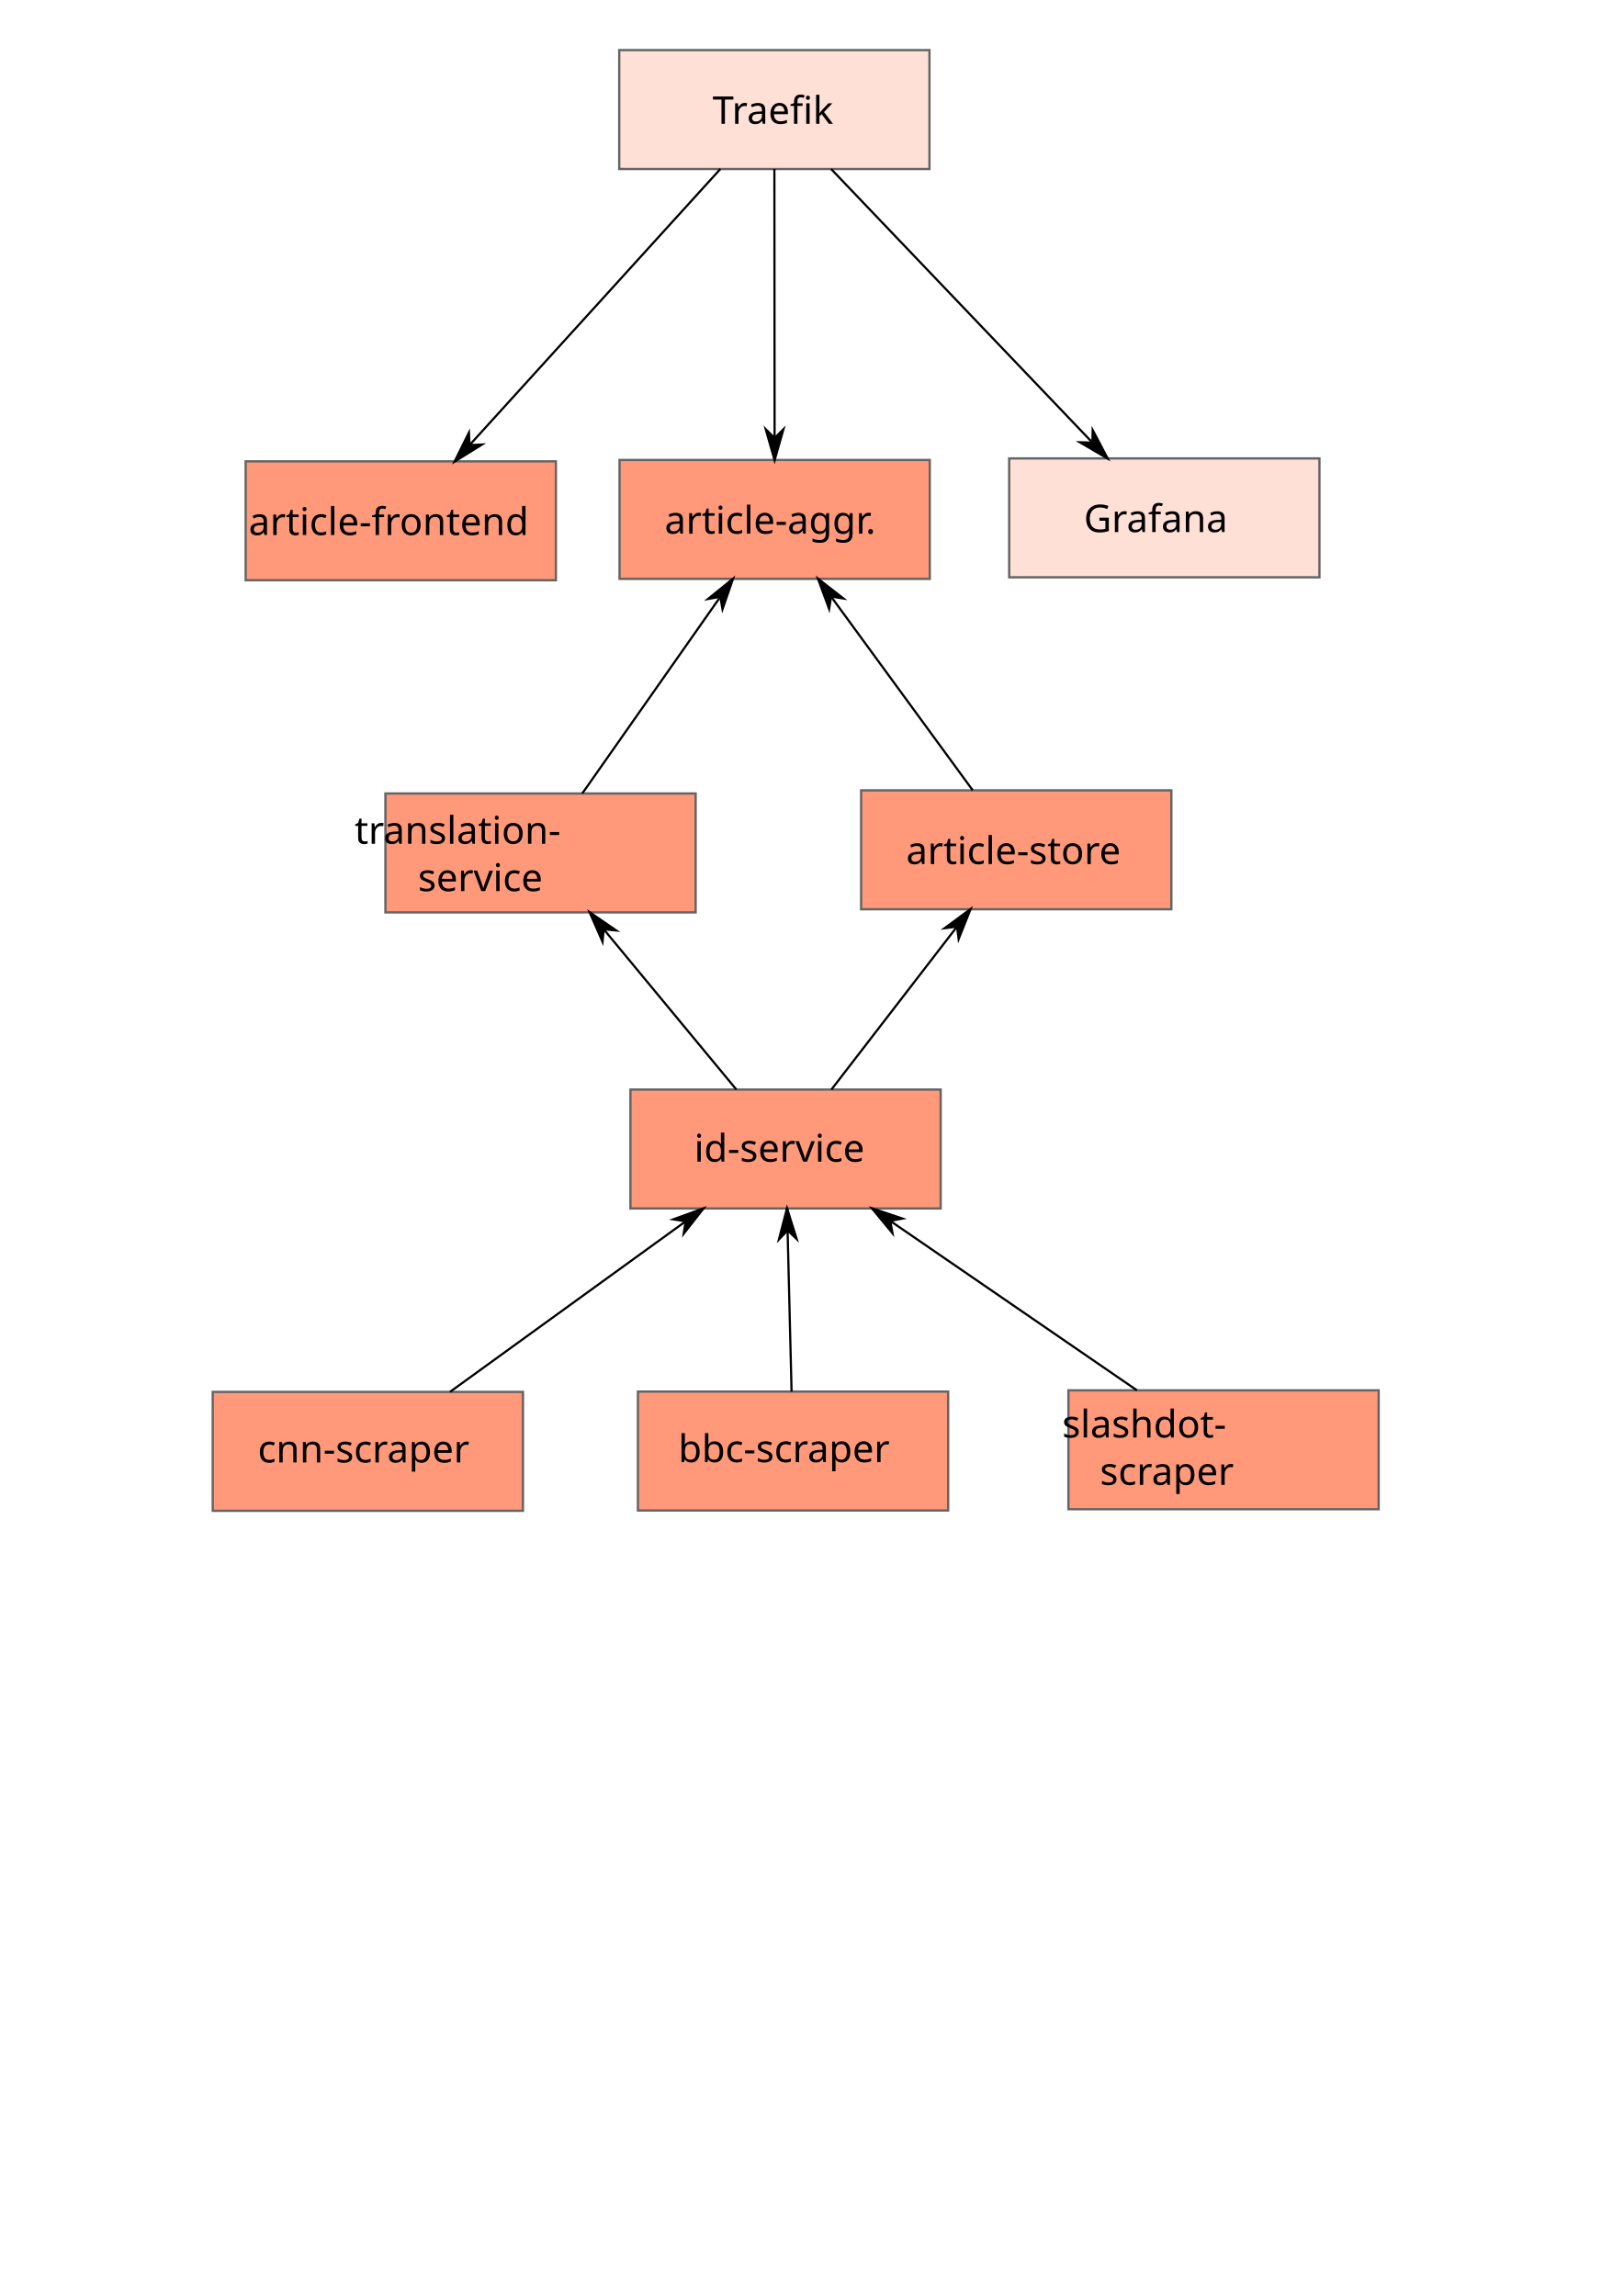
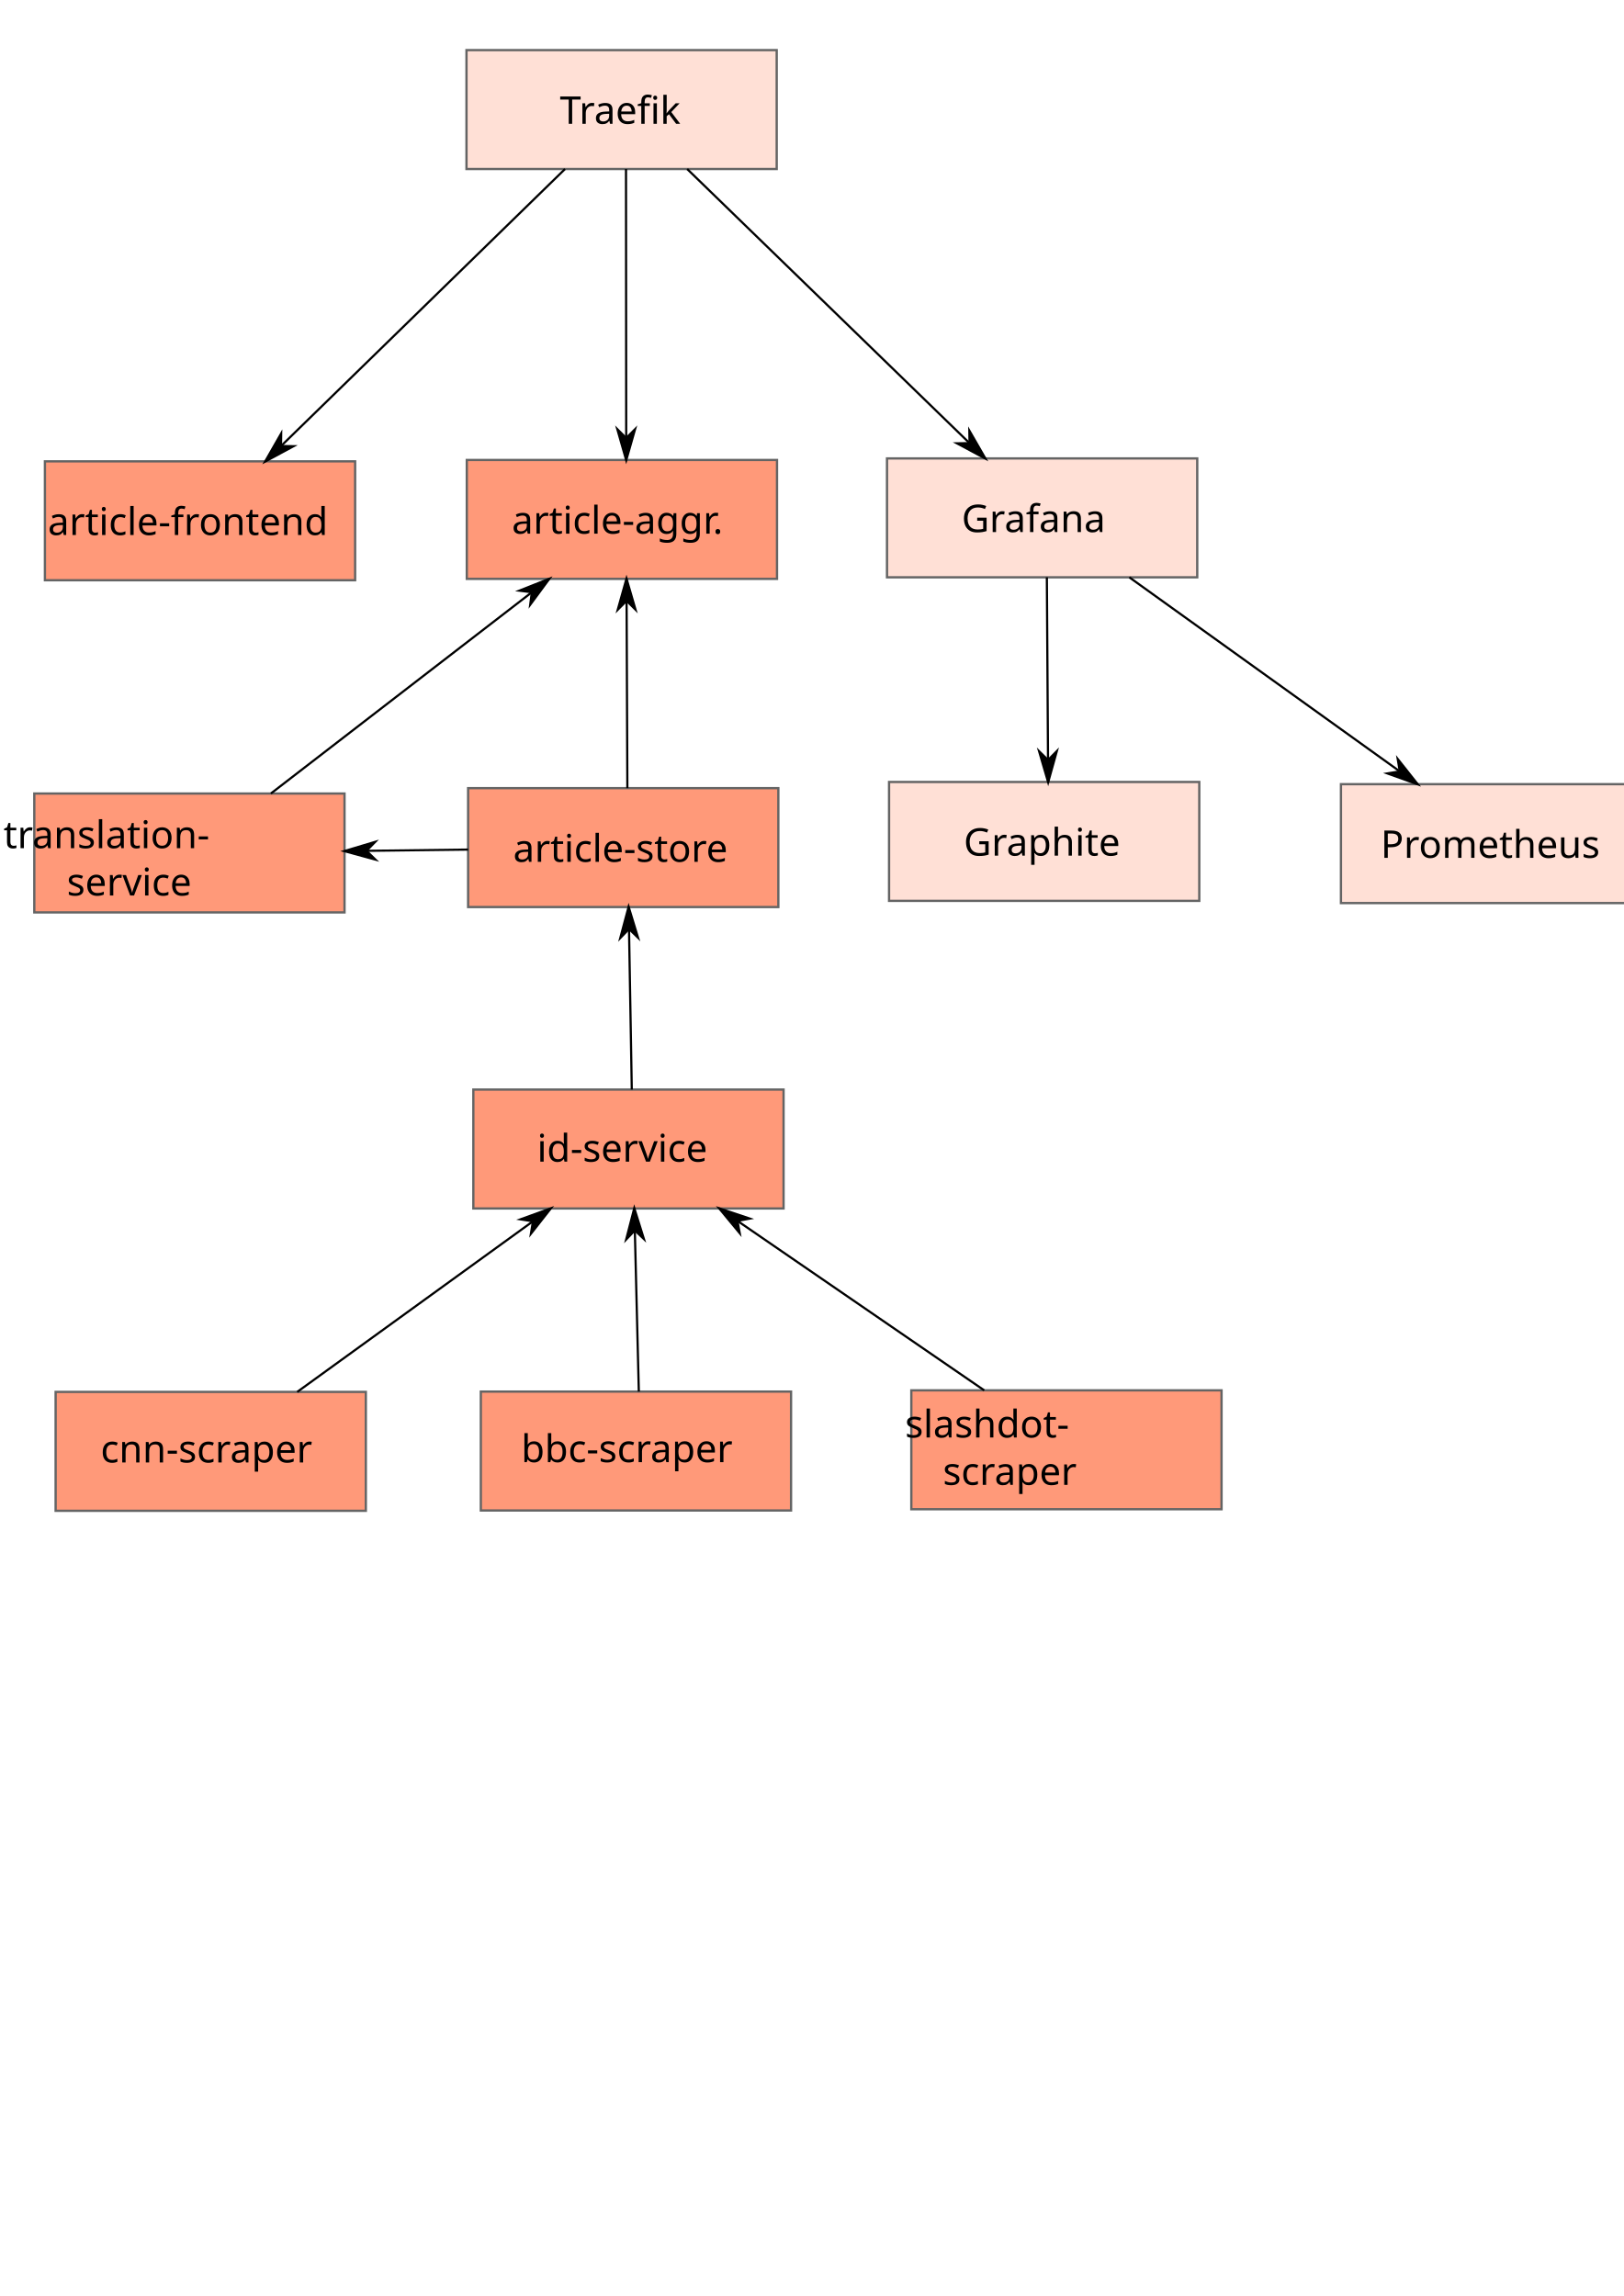
- <svg xmlns="http://www.w3.org/2000/svg" xmlns:ns1="http://www.openswatchbook.org/uri/2009/osb" version="1.1" id="svg2" viewBox="0 0 744.094 1052.362" height="297mm" width="210mm">
+ <svg xmlns="http://www.w3.org/2000/svg" xmlns:ns1="http://www.openswatchbook.org/uri/2009/osb" width="210mm" height="297mm" viewBox="0 0 744.094 1052.362" id="svg2" version="1.1">
  <defs id="defs4">
-     <marker style="overflow:visible" id="marker5460" refX="0.0" refY="0.0" orient="auto">
-       <path transform="scale(0.8) translate(12.5,0)" style="fill-rule:evenodd;stroke:#000000;stroke-width:1pt;stroke-opacity:1;fill:#000000;fill-opacity:1" d="M 0.0,0.0 L 5.0,-5.0 L -12.5,0.0 L 5.0,5.0 L 0.0,0.0 z " id="path5462" />
+     <marker orient="auto" refY="0.0" refX="0.0" id="marker4553" style="overflow:visible;">
+       <path id="path4555" d="M 0.0,0.0 L 5.0,-5.0 L -12.5,0.0 L 5.0,5.0 L 0.0,0.0 z " style="fill-rule:evenodd;stroke:#000000;stroke-width:1pt;stroke-opacity:1;fill:#000000;fill-opacity:1" transform="scale(0.8) rotate(180) translate(12.5,0)" />
    </marker>
-     <marker style="overflow:visible" id="marker5384" refX="0.0" refY="0.0" orient="auto">
-       <path transform="scale(0.8) translate(12.5,0)" style="fill-rule:evenodd;stroke:#000000;stroke-width:1pt;stroke-opacity:1;fill:#000000;fill-opacity:1" d="M 0.0,0.0 L 5.0,-5.0 L -12.5,0.0 L 5.0,5.0 L 0.0,0.0 z " id="path5386" />
+     <marker orient="auto" refY="0.0" refX="0.0" id="marker4526" style="overflow:visible;">
+       <path id="path4528" d="M 0.0,0.0 L 5.0,-5.0 L -12.5,0.0 L 5.0,5.0 L 0.0,0.0 z " style="fill-rule:evenodd;stroke:#000000;stroke-width:1pt;stroke-opacity:1;fill:#000000;fill-opacity:1" transform="scale(0.8) rotate(180) translate(12.5,0)" />
    </marker>
-     <marker style="overflow:visible" id="marker5314" refX="0.0" refY="0.0" orient="auto">
-       <path transform="scale(0.8) translate(12.5,0)" style="fill-rule:evenodd;stroke:#000000;stroke-width:1pt;stroke-opacity:1;fill:#000000;fill-opacity:1" d="M 0.0,0.0 L 5.0,-5.0 L -12.5,0.0 L 5.0,5.0 L 0.0,0.0 z " id="path5316" />
+     <marker orient="auto" refY="0.0" refX="0.0" id="marker4522" style="overflow:visible">
+       <path id="path4524" d="M 0.0,0.0 L 5.0,-5.0 L -12.5,0.0 L 5.0,5.0 L 0.0,0.0 z " style="fill-rule:evenodd;stroke:#000000;stroke-width:1pt;stroke-opacity:1;fill:#000000;fill-opacity:1" transform="scale(0.8) translate(12.5,0)" />
    </marker>
-     <marker orient="auto" refY="0.0" refX="0.0" id="marker5178" style="overflow:visible;">
-       <path id="path5180" d="M 0.0,0.0 L 5.0,-5.0 L -12.5,0.0 L 5.0,5.0 L 0.0,0.0 z " style="fill-rule:evenodd;stroke:#000000;stroke-width:1pt;stroke-opacity:1;fill:#000000;fill-opacity:1" transform="scale(0.8) rotate(180) translate(12.5,0)" />
+     <marker orient="auto" refY="0.0" refX="0.0" id="marker4518" style="overflow:visible">
+       <path id="path4520" d="M 0.0,0.0 L 5.0,-5.0 L -12.5,0.0 L 5.0,5.0 L 0.0,0.0 z " style="fill-rule:evenodd;stroke:#000000;stroke-width:1pt;stroke-opacity:1;fill:#000000;fill-opacity:1" transform="scale(0.8) translate(12.5,0)" />
    </marker>
-     <marker orient="auto" refY="0.0" refX="0.0" id="marker5114" style="overflow:visible;">
-       <path id="path5116" d="M 0.0,0.0 L 5.0,-5.0 L -12.5,0.0 L 5.0,5.0 L 0.0,0.0 z " style="fill-rule:evenodd;stroke:#000000;stroke-width:1pt;stroke-opacity:1;fill:#000000;fill-opacity:1" transform="scale(0.8) rotate(180) translate(12.5,0)" />
+     <marker orient="auto" refY="0.0" refX="0.0" id="marker4484" style="overflow:visible;">
+       <path id="path4228" d="M 0.0,0.0 L 5.0,-5.0 L -12.5,0.0 L 5.0,5.0 L 0.0,0.0 z " style="fill-rule:evenodd;stroke:#000000;stroke-width:1pt;stroke-opacity:1;fill:#000000;fill-opacity:1" transform="scale(0.8) rotate(180) translate(12.5,0)" />
    </marker>
-     <marker orient="auto" refY="0.0" refX="0.0" id="marker4953" style="overflow:visible">
-       <path id="path4955" d="M 0.0,0.0 L 5.0,-5.0 L -12.5,0.0 L 5.0,5.0 L 0.0,0.0 z " style="fill-rule:evenodd;stroke:#000000;stroke-width:1pt;stroke-opacity:1;fill:#000000;fill-opacity:1" transform="scale(0.8) translate(12.5,0)" />
+     <marker orient="auto" refY="0.0" refX="0.0" id="marker4481" style="overflow:visible">
+       <path id="path4225" d="M 0.0,0.0 L 5.0,-5.0 L -12.5,0.0 L 5.0,5.0 L 0.0,0.0 z " style="fill-rule:evenodd;stroke:#000000;stroke-width:1pt;stroke-opacity:1;fill:#000000;fill-opacity:1" transform="scale(0.8) translate(12.5,0)" />
    </marker>
-     <marker orient="auto" refY="0.0" refX="0.0" id="marker4877" style="overflow:visible">
-       <path id="path4879" d="M 0.0,0.0 L 5.0,-5.0 L -12.5,0.0 L 5.0,5.0 L 0.0,0.0 z " style="fill-rule:evenodd;stroke:#000000;stroke-width:1pt;stroke-opacity:1;fill:#000000;fill-opacity:1" transform="scale(0.8) translate(12.5,0)" />
+     <marker orient="auto" refY="0.0" refX="0.0" id="marker5460" style="overflow:visible">
+       <path id="path5462" d="M 0.0,0.0 L 5.0,-5.0 L -12.5,0.0 L 5.0,5.0 L 0.0,0.0 z " style="fill-rule:evenodd;stroke:#000000;stroke-width:1pt;stroke-opacity:1;fill:#000000;fill-opacity:1" transform="scale(0.8) translate(12.5,0)" />
    </marker>
-     <marker style="overflow:visible;" id="marker4755" refX="0.0" refY="0.0" orient="auto">
-       <path transform="scale(0.8) rotate(180) translate(12.5,0)" style="fill-rule:evenodd;stroke:#000000;stroke-width:1pt;stroke-opacity:1;fill:#000000;fill-opacity:1" d="M 0.0,0.0 L 5.0,-5.0 L -12.5,0.0 L 5.0,5.0 L 0.0,0.0 z " id="path4757" />
+     <marker orient="auto" refY="0.0" refX="0.0" id="marker5384" style="overflow:visible">
+       <path id="path5386" d="M 0.0,0.0 L 5.0,-5.0 L -12.5,0.0 L 5.0,5.0 L 0.0,0.0 z " style="fill-rule:evenodd;stroke:#000000;stroke-width:1pt;stroke-opacity:1;fill:#000000;fill-opacity:1" transform="scale(0.8) translate(12.5,0)" />
    </marker>
-     <marker style="overflow:visible" id="Arrow1Lstart" refX="0.0" refY="0.0" orient="auto">
-       <path transform="scale(0.8) translate(12.5,0)" style="fill-rule:evenodd;stroke:#000000;stroke-width:1pt;stroke-opacity:1;fill:#000000;fill-opacity:1" d="M 0.0,0.0 L 5.0,-5.0 L -12.5,0.0 L 5.0,5.0 L 0.0,0.0 z " id="path4286" />
+     <marker orient="auto" refY="0.0" refX="0.0" id="marker5314" style="overflow:visible">
+       <path id="path5316" d="M 0.0,0.0 L 5.0,-5.0 L -12.5,0.0 L 5.0,5.0 L 0.0,0.0 z " style="fill-rule:evenodd;stroke:#000000;stroke-width:1pt;stroke-opacity:1;fill:#000000;fill-opacity:1" transform="scale(0.8) translate(12.5,0)" />
    </marker>
-     <marker orient="auto" refY="0.0" refX="0.0" id="marker4584" style="overflow:visible;">
-       <path id="path4586" d="M 0.0,0.0 L 5.0,-5.0 L -12.5,0.0 L 5.0,5.0 L 0.0,0.0 z " style="fill-rule:evenodd;stroke:#000000;stroke-width:1pt;stroke-opacity:1;fill:#000000;fill-opacity:1" transform="scale(0.8) rotate(180) translate(12.5,0)" />
+     <marker style="overflow:visible;" id="marker5178" refX="0.0" refY="0.0" orient="auto">
+       <path transform="scale(0.8) rotate(180) translate(12.5,0)" style="fill-rule:evenodd;stroke:#000000;stroke-width:1pt;stroke-opacity:1;fill:#000000;fill-opacity:1" d="M 0.0,0.0 L 5.0,-5.0 L -12.5,0.0 L 5.0,5.0 L 0.0,0.0 z " id="path5180" />
    </marker>
-     <marker orient="auto" refY="0.0" refX="0.0" id="marker4562" style="overflow:visible;">
-       <path id="path4564" d="M 0.0,0.0 L 5.0,-5.0 L -12.5,0.0 L 5.0,5.0 L 0.0,0.0 z " style="fill-rule:evenodd;stroke:#000000;stroke-width:1pt;stroke-opacity:1;fill:#000000;fill-opacity:1" transform="scale(0.8) rotate(180) translate(12.5,0)" />
+     <marker style="overflow:visible;" id="marker5114" refX="0.0" refY="0.0" orient="auto">
+       <path transform="scale(0.8) rotate(180) translate(12.5,0)" style="fill-rule:evenodd;stroke:#000000;stroke-width:1pt;stroke-opacity:1;fill:#000000;fill-opacity:1" d="M 0.0,0.0 L 5.0,-5.0 L -12.5,0.0 L 5.0,5.0 L 0.0,0.0 z " id="path5116" />
    </marker>
-     <marker style="overflow:visible;" id="Arrow1Lend" refX="0.0" refY="0.0" orient="auto">
-       <path transform="scale(0.8) rotate(180) translate(12.5,0)" style="fill-rule:evenodd;stroke:#000000;stroke-width:1pt;stroke-opacity:1;fill:#000000;fill-opacity:1" d="M 0.0,0.0 L 5.0,-5.0 L -12.5,0.0 L 5.0,5.0 L 0.0,0.0 z " id="path4289" />
+     <marker style="overflow:visible" id="marker4877" refX="0.0" refY="0.0" orient="auto">
+       <path transform="scale(0.8) translate(12.5,0)" style="fill-rule:evenodd;stroke:#000000;stroke-width:1pt;stroke-opacity:1;fill:#000000;fill-opacity:1" d="M 0.0,0.0 L 5.0,-5.0 L -12.5,0.0 L 5.0,5.0 L 0.0,0.0 z " id="path4879" />
    </marker>
-     <linearGradient id="linearGradient4166-3" ns1:paint="gradient">
-       <stop style="stop-color:#ff6250;stop-opacity:1;" offset="0" id="stop4176" />
-       <stop style="stop-color:#00ffff;stop-opacity:0;" offset="1" id="stop4178" />
+     <marker orient="auto" refY="0.0" refX="0.0" id="marker4755" style="overflow:visible;">
+       <path id="path4757" d="M 0.0,0.0 L 5.0,-5.0 L -12.5,0.0 L 5.0,5.0 L 0.0,0.0 z " style="fill-rule:evenodd;stroke:#000000;stroke-width:1pt;stroke-opacity:1;fill:#000000;fill-opacity:1" transform="scale(0.8) rotate(180) translate(12.5,0)" />
+     </marker>
+     <marker orient="auto" refY="0.0" refX="0.0" id="Arrow1Lstart" style="overflow:visible">
+       <path id="path4286" d="M 0.0,0.0 L 5.0,-5.0 L -12.5,0.0 L 5.0,5.0 L 0.0,0.0 z " style="fill-rule:evenodd;stroke:#000000;stroke-width:1pt;stroke-opacity:1;fill:#000000;fill-opacity:1" transform="scale(0.8) translate(12.5,0)" />
+     </marker>
+     <marker style="overflow:visible;" id="marker4584" refX="0.0" refY="0.0" orient="auto">
+       <path transform="scale(0.8) rotate(180) translate(12.5,0)" style="fill-rule:evenodd;stroke:#000000;stroke-width:1pt;stroke-opacity:1;fill:#000000;fill-opacity:1" d="M 0.0,0.0 L 5.0,-5.0 L -12.5,0.0 L 5.0,5.0 L 0.0,0.0 z " id="path4586" />
+     </marker>
+     <marker style="overflow:visible;" id="marker4562" refX="0.0" refY="0.0" orient="auto">
+       <path transform="scale(0.8) rotate(180) translate(12.5,0)" style="fill-rule:evenodd;stroke:#000000;stroke-width:1pt;stroke-opacity:1;fill:#000000;fill-opacity:1" d="M 0.0,0.0 L 5.0,-5.0 L -12.5,0.0 L 5.0,5.0 L 0.0,0.0 z " id="path4564" />
+     </marker>
+     <marker orient="auto" refY="0.0" refX="0.0" id="Arrow1Lend" style="overflow:visible;">
+       <path id="path4289" d="M 0.0,0.0 L 5.0,-5.0 L -12.5,0.0 L 5.0,5.0 L 0.0,0.0 z " style="fill-rule:evenodd;stroke:#000000;stroke-width:1pt;stroke-opacity:1;fill:#000000;fill-opacity:1" transform="scale(0.8) rotate(180) translate(12.5,0)" />
+     </marker>
+     <linearGradient ns1:paint="gradient" id="linearGradient4166-3">
+       <stop id="stop4176" offset="0" style="stop-color:#ff6250;stop-opacity:1;" />
+       <stop id="stop4178" offset="1" style="stop-color:#00ffff;stop-opacity:0;" />
    </linearGradient>
-     <linearGradient ns1:paint="gradient" id="linearGradient4166">
-       <stop id="stop4168" offset="0" style="stop-color:#fff450;stop-opacity:1;" />
-       <stop id="stop4170" offset="1" style="stop-color:#00ffff;stop-opacity:0;" />
+     <linearGradient id="linearGradient4166" ns1:paint="gradient">
+       <stop style="stop-color:#fff450;stop-opacity:1;" offset="0" id="stop4168" />
+       <stop style="stop-color:#00ffff;stop-opacity:0;" offset="1" id="stop4170" />
    </linearGradient>
  </defs>
  <g id="layer1">
-     <rect y="211.458" x="112.582" height="54.496" width="142.166" id="rect4164" style="opacity:0.607;fill:#ff5722;fill-opacity:1;stroke:#000000;stroke-width:1.052;stroke-miterlimit:4;stroke-dasharray:none;stroke-opacity:1" />
-     <text id="text4180" y="245.219" x="113.929" style="font-style:normal;font-weight:normal;font-size:40px;line-height:124%;font-family:sans-serif;letter-spacing:0px;word-spacing:0px;fill:#000000;fill-opacity:1;stroke:none;stroke-width:1px;stroke-linecap:butt;stroke-linejoin:miter;stroke-opacity:1" xml:space="preserve">
-       <tspan style="font-size:17.5px;line-height:124%" y="245.219" x="113.929" id="tspan4182">article-frontend</tspan>
+     <rect style="opacity:0.607;fill:#ff5722;fill-opacity:1;stroke:#000000;stroke-width:1.052;stroke-miterlimit:4;stroke-dasharray:none;stroke-opacity:1" id="rect4164" width="142.166" height="54.496" x="20.582" y="211.458" />
+     <text xml:space="preserve" style="font-style:normal;font-weight:normal;font-size:40px;line-height:124%;font-family:sans-serif;letter-spacing:0px;word-spacing:0px;fill:#000000;fill-opacity:1;stroke:none;stroke-width:1px;stroke-linecap:butt;stroke-linejoin:miter;stroke-opacity:1" x="21.929" y="245.219" id="text4180">
+       <tspan id="tspan4182" x="21.929" y="245.219" style="font-size:17.5px;line-height:124%">article-frontend</tspan>
    </text>
-     <rect y="210.114" x="462.489" height="54.496" width="142.166" id="rect4164-6" style="opacity:0.607;fill:#ffccbc;fill-opacity:1;stroke:#000000;stroke-width:1.052;stroke-miterlimit:4;stroke-dasharray:none;stroke-opacity:1" />
-     <text id="text4180-7" y="243.875" x="496.692" style="font-style:normal;font-weight:normal;font-size:40px;line-height:124%;font-family:sans-serif;letter-spacing:0px;word-spacing:0px;fill:#000000;fill-opacity:1;stroke:none;stroke-width:1px;stroke-linecap:butt;stroke-linejoin:miter;stroke-opacity:1" xml:space="preserve">
-       <tspan style="font-size:17.5px;line-height:124%" y="243.875" x="496.692" id="tspan4182-5">Grafana</tspan>
+     <rect style="opacity:0.607;fill:#ffccbc;fill-opacity:1;stroke:#000000;stroke-width:1.052;stroke-miterlimit:4;stroke-dasharray:none;stroke-opacity:1" id="rect4164-6" width="142.166" height="54.496" x="406.489" y="210.114" />
+     <text xml:space="preserve" style="font-style:normal;font-weight:normal;font-size:40px;line-height:124%;font-family:sans-serif;letter-spacing:0px;word-spacing:0px;fill:#000000;fill-opacity:1;stroke:none;stroke-width:1px;stroke-linecap:butt;stroke-linejoin:miter;stroke-opacity:1" x="440.692" y="243.875" id="text4180-7">
+       <tspan id="tspan4182-5" x="440.692" y="243.875" style="font-size:17.5px;line-height:124%">Grafana</tspan>
    </text>
-     <rect y="22.971" x="283.774" height="54.496" width="142.166" id="rect4164-6-3" style="opacity:0.607;fill:#ffccbc;fill-opacity:1;stroke:#000000;stroke-width:1.052;stroke-miterlimit:4;stroke-dasharray:none;stroke-opacity:1" />
-     <text id="text4180-7-5" y="56.732" x="326.549" style="font-style:normal;font-weight:normal;font-size:40px;line-height:124%;font-family:sans-serif;letter-spacing:0px;word-spacing:0px;fill:#000000;fill-opacity:1;stroke:none;stroke-width:1px;stroke-linecap:butt;stroke-linejoin:miter;stroke-opacity:1" xml:space="preserve">
-       <tspan style="font-size:17.5px;line-height:124%" y="56.732" x="326.549" id="tspan4182-5-6">Traefik</tspan>
+     <rect style="opacity:0.607;fill:#ffccbc;fill-opacity:1;stroke:#000000;stroke-width:1.052;stroke-miterlimit:4;stroke-dasharray:none;stroke-opacity:1" id="rect4164-6-3" width="142.166" height="54.496" x="213.774" y="22.971" />
+     <text xml:space="preserve" style="font-style:normal;font-weight:normal;font-size:40px;line-height:124%;font-family:sans-serif;letter-spacing:0px;word-spacing:0px;fill:#000000;fill-opacity:1;stroke:none;stroke-width:1px;stroke-linecap:butt;stroke-linejoin:miter;stroke-opacity:1" x="256.549" y="56.732" id="text4180-7-5">
+       <tspan id="tspan4182-5-6" x="256.549" y="56.732" style="font-size:17.5px;line-height:124%">Traefik</tspan>
    </text>
-     <rect y="210.828" x="283.917" height="54.496" width="142.166" id="rect4164-2" style="opacity:0.607;fill:#ff5722;fill-opacity:1;stroke:#000000;stroke-width:1.052;stroke-miterlimit:4;stroke-dasharray:none;stroke-opacity:1" />
-     <text id="text4180-9" y="244.589" x="304.549" style="font-style:normal;font-weight:normal;font-size:40px;line-height:124%;font-family:sans-serif;letter-spacing:0px;word-spacing:0px;fill:#000000;fill-opacity:1;stroke:none;stroke-width:1px;stroke-linecap:butt;stroke-linejoin:miter;stroke-opacity:1" xml:space="preserve">
-       <tspan style="font-size:17.5px;line-height:124%" y="244.589" x="304.549" id="tspan4182-1">article-aggr.</tspan>
+     <rect style="opacity:0.607;fill:#ff5722;fill-opacity:1;stroke:#000000;stroke-width:1.052;stroke-miterlimit:4;stroke-dasharray:none;stroke-opacity:1" id="rect4164-2" width="142.166" height="54.496" x="213.917" y="210.828" />
+     <text xml:space="preserve" style="font-style:normal;font-weight:normal;font-size:40px;line-height:124%;font-family:sans-serif;letter-spacing:0px;word-spacing:0px;fill:#000000;fill-opacity:1;stroke:none;stroke-width:1px;stroke-linecap:butt;stroke-linejoin:miter;stroke-opacity:1" x="234.549" y="244.589" id="text4180-9">
+       <tspan id="tspan4182-1" x="234.549" y="244.589" style="font-size:17.5px;line-height:124%">article-aggr.</tspan>
    </text>
-     <path id="path4274" d="M 330.109,77.467 208.413,211.458" style="fill:none;fill-rule:evenodd;stroke:#000000;stroke-width:1px;stroke-linecap:butt;stroke-linejoin:miter;stroke-opacity:1;marker-end:url(#Arrow1Lend)" />
-     <path id="path4278" d="m 354.878,77.467 0.101,133.361" style="fill:none;fill-rule:evenodd;stroke:#000000;stroke-width:1px;stroke-linecap:butt;stroke-linejoin:miter;stroke-opacity:1;marker-end:url(#marker4562)" />
-     <path id="path4280" d="M 380.878,77.467 507.551,210.114" style="fill:none;fill-rule:evenodd;stroke:#000000;stroke-width:1px;stroke-linecap:butt;stroke-linejoin:miter;stroke-opacity:1;marker-end:url(#marker4584)" />
-     <rect y="362.257" x="394.631" height="54.496" width="142.166" id="rect4164-2-2" style="opacity:0.607;fill:#ff5722;fill-opacity:1;stroke:#000000;stroke-width:1.052;stroke-miterlimit:4;stroke-dasharray:none;stroke-opacity:1" />
-     <text id="text4180-9-7" y="396.018" x="415.264" style="font-style:normal;font-weight:normal;font-size:40px;line-height:124%;font-family:sans-serif;letter-spacing:0px;word-spacing:0px;fill:#000000;fill-opacity:1;stroke:none;stroke-width:1px;stroke-linecap:butt;stroke-linejoin:miter;stroke-opacity:1" xml:space="preserve">
-       <tspan style="font-size:17.5px;line-height:124%" y="396.018" x="415.264" id="tspan4182-1-0">article-store</tspan>
+     <path style="fill:none;fill-rule:evenodd;stroke:#000000;stroke-width:1px;stroke-linecap:butt;stroke-linejoin:miter;stroke-opacity:1;marker-end:url(#Arrow1Lend)" d="M 258.929,77.467 121.593,211.458" id="path4274" />
+     <path style="fill:none;fill-rule:evenodd;stroke:#000000;stroke-width:1px;stroke-linecap:butt;stroke-linejoin:miter;stroke-opacity:1;marker-end:url(#marker4562)" d="m 286.878,77.467 0.101,133.361" id="path4278" />
+     <path style="fill:none;fill-rule:evenodd;stroke:#000000;stroke-width:1px;stroke-linecap:butt;stroke-linejoin:miter;stroke-opacity:1;marker-end:url(#marker4584)" d="M 314.916,77.467 451.512,210.114" id="path4280" />
+     <rect style="opacity:0.607;fill:#ff5722;fill-opacity:1;stroke:#000000;stroke-width:1.052;stroke-miterlimit:4;stroke-dasharray:none;stroke-opacity:1" id="rect4164-2-2" width="142.166" height="54.496" x="214.525" y="361.247" />
+     <text xml:space="preserve" style="font-style:normal;font-weight:normal;font-size:40px;line-height:124%;font-family:sans-serif;letter-spacing:0px;word-spacing:0px;fill:#000000;fill-opacity:1;stroke:none;stroke-width:1px;stroke-linecap:butt;stroke-linejoin:miter;stroke-opacity:1" x="235.157" y="395.008" id="text4180-9-7">
+       <tspan id="tspan4182-1-0" x="235.157" y="395.008" style="font-size:17.5px;line-height:124%">article-store</tspan>
    </text>
-     <flowRoot style="fill:black;stroke:none;stroke-opacity:1;stroke-width:1px;stroke-linejoin:miter;stroke-linecap:butt;fill-opacity:1;font-family:sans-serif;font-style:normal;font-weight:normal;font-size:40px;line-height:125%;letter-spacing:0px;word-spacing:0px" id="flowRoot4651" xml:space="preserve">
+     <flowRoot xml:space="preserve" id="flowRoot4651" style="fill:black;stroke:none;stroke-opacity:1;stroke-width:1px;stroke-linejoin:miter;stroke-linecap:butt;fill-opacity:1;font-family:sans-serif;font-style:normal;font-weight:normal;font-size:40px;line-height:125%;letter-spacing:0px;word-spacing:0px">
      <flowRegion id="flowRegion4653">
-         <rect y="335.219" x="227.143" height="165" width="309.286" id="rect4655" />
+         <rect id="rect4655" width="309.286" height="165" x="227.143" y="335.219" />
      </flowRegion>
      <flowPara id="flowPara4657" />
    </flowRoot>
-     <rect y="499.4" x="288.917" height="54.496" width="142.166" id="rect4164-2-2-9" style="opacity:0.607;fill:#ff5722;fill-opacity:1;stroke:#000000;stroke-width:1.052;stroke-miterlimit:4;stroke-dasharray:none;stroke-opacity:1" />
-     <text id="text4180-9-7-3" y="532.447" x="318.121" style="font-style:normal;font-weight:normal;font-size:40px;line-height:124%;font-family:sans-serif;letter-spacing:0px;word-spacing:0px;fill:#000000;fill-opacity:1;stroke:none;stroke-width:1px;stroke-linecap:butt;stroke-linejoin:miter;stroke-opacity:1" xml:space="preserve">
-       <tspan style="font-size:17.5px;line-height:124%" y="532.447" x="318.121" id="tspan4182-1-0-6">id-service</tspan>
+     <rect style="opacity:0.607;fill:#ff5722;fill-opacity:1;stroke:#000000;stroke-width:1.052;stroke-miterlimit:4;stroke-dasharray:none;stroke-opacity:1" id="rect4164-2-2-9" width="142.166" height="54.496" x="216.917" y="499.4" />
+     <text xml:space="preserve" style="font-style:normal;font-weight:normal;font-size:40px;line-height:124%;font-family:sans-serif;letter-spacing:0px;word-spacing:0px;fill:#000000;fill-opacity:1;stroke:none;stroke-width:1px;stroke-linecap:butt;stroke-linejoin:miter;stroke-opacity:1" x="246.121" y="532.447" id="text4180-9-7-3">
+       <tspan id="tspan4182-1-0-6" x="246.121" y="532.447" style="font-size:17.5px;line-height:124%">id-service</tspan>
    </text>
-     <rect y="363.686" x="176.631" height="54.496" width="142.166" id="rect4164-2-2-9-0" style="opacity:0.607;fill:#ff5722;fill-opacity:1;stroke:#000000;stroke-width:1.052;stroke-miterlimit:4;stroke-dasharray:none;stroke-opacity:1" />
-     <text id="text4180-9-7-3-6" y="386.732" x="246.127" style="font-style:normal;font-weight:normal;font-size:40px;line-height:124%;font-family:sans-serif;text-align:center;letter-spacing:0px;word-spacing:0px;text-anchor:middle;fill:#000000;fill-opacity:1;stroke:none;stroke-width:1px;stroke-linecap:butt;stroke-linejoin:miter;stroke-opacity:1" xml:space="preserve">
-       <tspan style="font-size:17.5px;line-height:124%;text-align:center;text-anchor:middle" y="386.732" x="246.127" id="tspan4182-1-0-6-2">translation-</tspan>
-       <tspan id="tspan4701" style="font-size:17.5px;line-height:124%;text-align:center;text-anchor:middle" y="408.432" x="246.127">service</tspan>
+     <rect style="opacity:0.607;fill:#ff5722;fill-opacity:1;stroke:#000000;stroke-width:1.052;stroke-miterlimit:4;stroke-dasharray:none;stroke-opacity:1" id="rect4164-2-2-9-0" width="142.166" height="54.496" x="15.718" y="363.706" />
+     <text xml:space="preserve" style="font-style:normal;font-weight:normal;font-size:40px;line-height:124%;font-family:sans-serif;text-align:center;letter-spacing:0px;word-spacing:0px;text-anchor:middle;fill:#000000;fill-opacity:1;stroke:none;stroke-width:1px;stroke-linecap:butt;stroke-linejoin:miter;stroke-opacity:1" x="85.213" y="388.752" id="text4180-9-7-3-6">
+       <tspan id="tspan4182-1-0-6-2" x="85.213" y="388.752" style="font-size:17.5px;line-height:124%;text-align:center;text-anchor:middle">translation-</tspan>
+       <tspan x="85.213" y="410.453" style="font-size:17.5px;line-height:124%;text-align:center;text-anchor:middle" id="tspan4701">service</tspan>
    </text>
-     <path id="path4703" d="m 374.922,265.325 70.87,96.933" style="fill:none;fill-rule:evenodd;stroke:#000000;stroke-width:1px;stroke-linecap:butt;stroke-linejoin:miter;stroke-opacity:1;marker-start:url(#Arrow1Lstart)" />
-     <path id="path4705" d="M 444.711,416.753 381.004,499.4" style="fill:none;fill-rule:evenodd;stroke:#000000;stroke-width:1px;stroke-linecap:butt;stroke-linejoin:miter;stroke-opacity:1;marker-start:url(#marker4877)" />
-     <path id="path4707" d="m 270.258,418.182 67.197,81.218" style="fill:none;fill-rule:evenodd;stroke:#000000;stroke-width:1px;stroke-linecap:butt;stroke-linejoin:miter;stroke-opacity:1;marker-start:url(#marker4953)" />
-     <path id="path4709" d="m 266.839,363.686 69.037,-98.361" style="fill:none;fill-rule:evenodd;stroke:#000000;stroke-width:1px;stroke-linecap:butt;stroke-linejoin:miter;stroke-opacity:1;marker-end:url(#marker4755)" />
-     <rect y="637.971" x="97.489" height="54.496" width="142.166" id="rect4164-2-2-9-6" style="opacity:0.607;fill:#ff5722;fill-opacity:1;stroke:#000000;stroke-width:1.052;stroke-miterlimit:4;stroke-dasharray:none;stroke-opacity:1" />
-     <text id="text4180-9-7-3-1" y="670.304" x="118.121" style="font-style:normal;font-weight:normal;font-size:40px;line-height:124%;font-family:sans-serif;letter-spacing:0px;word-spacing:0px;fill:#000000;fill-opacity:1;stroke:none;stroke-width:1px;stroke-linecap:butt;stroke-linejoin:miter;stroke-opacity:1" xml:space="preserve">
-       <tspan style="font-size:17.5px;line-height:124%" y="670.304" x="118.121" id="tspan4182-1-0-6-8">cnn-scraper</tspan>
+     <path style="fill:none;fill-rule:evenodd;stroke:#000000;stroke-width:1px;stroke-linecap:butt;stroke-linejoin:miter;stroke-opacity:1;marker-start:url(#Arrow1Lstart)" d="m 287.11,265.325 0.388,95.922" id="path4703" />
+     <path style="fill:none;fill-rule:evenodd;stroke:#000000;stroke-width:1px;stroke-linecap:butt;stroke-linejoin:miter;stroke-opacity:1;marker-start:url(#marker4877)" d="m 288.08,415.743 1.449,83.657" id="path4705" />
+     <path style="fill:none;fill-rule:evenodd;stroke:#000000;stroke-width:1px;stroke-linecap:butt;stroke-linejoin:miter;stroke-opacity:1;marker-end:url(#marker4755)" d="M 124.127,363.706 251.674,265.325" id="path4709" />
+     <rect style="opacity:0.607;fill:#ff5722;fill-opacity:1;stroke:#000000;stroke-width:1.052;stroke-miterlimit:4;stroke-dasharray:none;stroke-opacity:1" id="rect4164-2-2-9-6" width="142.166" height="54.496" x="25.489" y="637.971" />
+     <text xml:space="preserve" style="font-style:normal;font-weight:normal;font-size:40px;line-height:124%;font-family:sans-serif;letter-spacing:0px;word-spacing:0px;fill:#000000;fill-opacity:1;stroke:none;stroke-width:1px;stroke-linecap:butt;stroke-linejoin:miter;stroke-opacity:1" x="46.121" y="670.304" id="text4180-9-7-3-1">
+       <tspan id="tspan4182-1-0-6-8" x="46.121" y="670.304" style="font-size:17.5px;line-height:124%">cnn-scraper</tspan>
    </text>
-     <rect y="637.828" x="292.346" height="54.496" width="142.166" id="rect4164-2-2-9-6-7" style="opacity:0.607;fill:#ff5722;fill-opacity:1;stroke:#000000;stroke-width:1.052;stroke-miterlimit:4;stroke-dasharray:none;stroke-opacity:1" />
-     <text id="text4180-9-7-3-1-9" y="670.161" x="310.835" style="font-style:normal;font-weight:normal;font-size:40px;line-height:124%;font-family:sans-serif;letter-spacing:0px;word-spacing:0px;fill:#000000;fill-opacity:1;stroke:none;stroke-width:1px;stroke-linecap:butt;stroke-linejoin:miter;stroke-opacity:1" xml:space="preserve">
-       <tspan style="font-size:17.5px;line-height:124%" y="670.161" x="310.835" id="tspan4182-1-0-6-8-2">bbc-scraper</tspan>
+     <rect style="opacity:0.607;fill:#ff5722;fill-opacity:1;stroke:#000000;stroke-width:1.052;stroke-miterlimit:4;stroke-dasharray:none;stroke-opacity:1" id="rect4164-2-2-9-6-7" width="142.166" height="54.496" x="220.346" y="637.828" />
+     <text xml:space="preserve" style="font-style:normal;font-weight:normal;font-size:40px;line-height:124%;font-family:sans-serif;letter-spacing:0px;word-spacing:0px;fill:#000000;fill-opacity:1;stroke:none;stroke-width:1px;stroke-linecap:butt;stroke-linejoin:miter;stroke-opacity:1" x="238.835" y="670.161" id="text4180-9-7-3-1-9">
+       <tspan id="tspan4182-1-0-6-8-2" x="238.835" y="670.161" style="font-size:17.5px;line-height:124%">bbc-scraper</tspan>
    </text>
-     <rect y="637.257" x="489.631" height="54.496" width="142.166" id="rect4164-2-2-9-6-7-0" style="opacity:0.607;fill:#ff5722;fill-opacity:1;stroke:#000000;stroke-width:1.052;stroke-miterlimit:4;stroke-dasharray:none;stroke-opacity:1" />
-     <text id="text4180-9-7-3-1-9-2" y="658.875" x="560.76" style="font-style:normal;font-weight:normal;font-size:40px;line-height:124%;font-family:sans-serif;text-align:center;letter-spacing:0px;word-spacing:0px;text-anchor:middle;fill:#000000;fill-opacity:1;stroke:none;stroke-width:1px;stroke-linecap:butt;stroke-linejoin:miter;stroke-opacity:1" xml:space="preserve">
-       <tspan style="font-size:17.5px;line-height:124%;text-align:center;text-anchor:middle" y="658.875" x="560.76" id="tspan4182-1-0-6-8-2-3">slashdot-</tspan>
-       <tspan id="tspan5094" style="font-size:17.5px;line-height:124%;text-align:center;text-anchor:middle" y="680.575" x="560.76">scraper</tspan>
+     <rect style="opacity:0.607;fill:#ff5722;fill-opacity:1;stroke:#000000;stroke-width:1.052;stroke-miterlimit:4;stroke-dasharray:none;stroke-opacity:1" id="rect4164-2-2-9-6-7-0" width="142.166" height="54.496" x="417.631" y="637.257" />
+     <text xml:space="preserve" style="font-style:normal;font-weight:normal;font-size:40px;line-height:124%;font-family:sans-serif;text-align:center;letter-spacing:0px;word-spacing:0px;text-anchor:middle;fill:#000000;fill-opacity:1;stroke:none;stroke-width:1px;stroke-linecap:butt;stroke-linejoin:miter;stroke-opacity:1" x="488.76" y="658.875" id="text4180-9-7-3-1-9-2">
+       <tspan id="tspan4182-1-0-6-8-2-3" x="488.76" y="658.875" style="font-size:17.5px;line-height:124%;text-align:center;text-anchor:middle">slashdot-</tspan>
+       <tspan x="488.76" y="680.575" style="font-size:17.5px;line-height:124%;text-align:center;text-anchor:middle" id="tspan5094">scraper</tspan>
    </text>
-     <path id="path5096" d="M 322.358,553.896 206.213,637.971" style="fill:none;fill-rule:evenodd;stroke:#000000;stroke-width:1px;stroke-linecap:butt;stroke-linejoin:miter;stroke-opacity:1;marker-start:url(#marker5384)" />
-     <path id="path5098" d="m 360.675,553.896 2.079,83.933" style="fill:none;fill-rule:evenodd;stroke:#000000;stroke-width:1px;stroke-linecap:butt;stroke-linejoin:miter;stroke-opacity:1;marker-start:url(#marker5314)" />
-     <path id="path5100" d="m 399.672,553.896 121.37,83.361" style="fill:none;fill-rule:evenodd;stroke:#000000;stroke-width:1px;stroke-linecap:butt;stroke-linejoin:miter;stroke-opacity:1;marker-start:url(#marker5460)" />
+     <path style="fill:none;fill-rule:evenodd;stroke:#000000;stroke-width:1px;stroke-linecap:butt;stroke-linejoin:miter;stroke-opacity:1;marker-start:url(#marker5384)" d="M 252.358,553.896 136.213,637.971" id="path5096" />
+     <path style="fill:none;fill-rule:evenodd;stroke:#000000;stroke-width:1px;stroke-linecap:butt;stroke-linejoin:miter;stroke-opacity:1;marker-start:url(#marker5314)" d="m 290.675,553.896 2.079,83.933" id="path5098" />
+     <path style="fill:none;fill-rule:evenodd;stroke:#000000;stroke-width:1px;stroke-linecap:butt;stroke-linejoin:miter;stroke-opacity:1;marker-start:url(#marker5460)" d="m 329.672,553.896 121.37,83.361" id="path5100" />
+     <path style="fill:none;fill-rule:evenodd;stroke:#000000;stroke-width:1px;stroke-linecap:butt;stroke-linejoin:miter;stroke-opacity:1;marker-end:url(#marker4484)" d="m 214.525,389.399 -56.641,0.701" id="path4219" />
+     <rect style="opacity:0.607;fill:#ffccbc;fill-opacity:1;stroke:#000000;stroke-width:1.052;stroke-miterlimit:4;stroke-dasharray:none;stroke-opacity:1" id="rect4164-6-36" width="142.166" height="54.496" x="407.43" y="358.413" />
+     <text xml:space="preserve" style="font-style:normal;font-weight:normal;font-size:40px;line-height:124%;font-family:sans-serif;letter-spacing:0px;word-spacing:0px;fill:#000000;fill-opacity:1;stroke:none;stroke-width:1px;stroke-linecap:butt;stroke-linejoin:miter;stroke-opacity:1" x="441.634" y="392.174" id="text4180-7-7">
+       <tspan id="tspan4182-5-5" x="441.634" y="392.174" style="font-size:17.5px;line-height:124%">Graphite</tspan>
+     </text>
+     <flowRoot xml:space="preserve" id="flowRoot4508" style="fill:black;stroke:none;stroke-opacity:1;stroke-width:1px;stroke-linejoin:miter;stroke-linecap:butt;fill-opacity:1;font-family:sans-serif;font-style:normal;font-weight:normal;font-size:40px;line-height:125%;letter-spacing:0px;word-spacing:0px">
+       <flowRegion id="flowRegion4510">
+         <rect id="rect4512" width="30.305" height="45.457" x="867.721" y="204.844" />
+       </flowRegion>
+       <flowPara id="flowPara4514" />
+     </flowRoot>
+     <path style="fill:none;fill-rule:evenodd;stroke:#000000;stroke-width:1px;stroke-linecap:butt;stroke-linejoin:miter;stroke-opacity:1;marker-end:url(#marker4526)" d="m 479.744,264.61 0.595,93.803" id="path4516" />
+     <rect style="opacity:0.607;fill:#ffccbc;fill-opacity:1;stroke:#000000;stroke-width:1.052;stroke-miterlimit:4;stroke-dasharray:none;stroke-opacity:1" id="rect4164-6-36-3" width="142.166" height="54.496" x="614.511" y="359.424" />
+     <text xml:space="preserve" style="font-style:normal;font-weight:normal;font-size:40px;line-height:124%;font-family:sans-serif;letter-spacing:0px;word-spacing:0px;fill:#000000;fill-opacity:1;stroke:none;stroke-width:1px;stroke-linecap:butt;stroke-linejoin:miter;stroke-opacity:1" x="632.715" y="393.185" id="text4180-7-7-5">
+       <tspan id="tspan4182-5-5-6" x="632.715" y="393.185" style="font-size:17.5px;line-height:124%">Prometheus</tspan>
+     </text>
+     <path style="fill:none;fill-rule:evenodd;stroke:#000000;stroke-width:1px;stroke-linecap:butt;stroke-linejoin:miter;stroke-opacity:1;marker-end:url(#marker4553)" d="M 517.534,264.61 649.631,359.424" id="path4551" />
  </g>
</svg>
